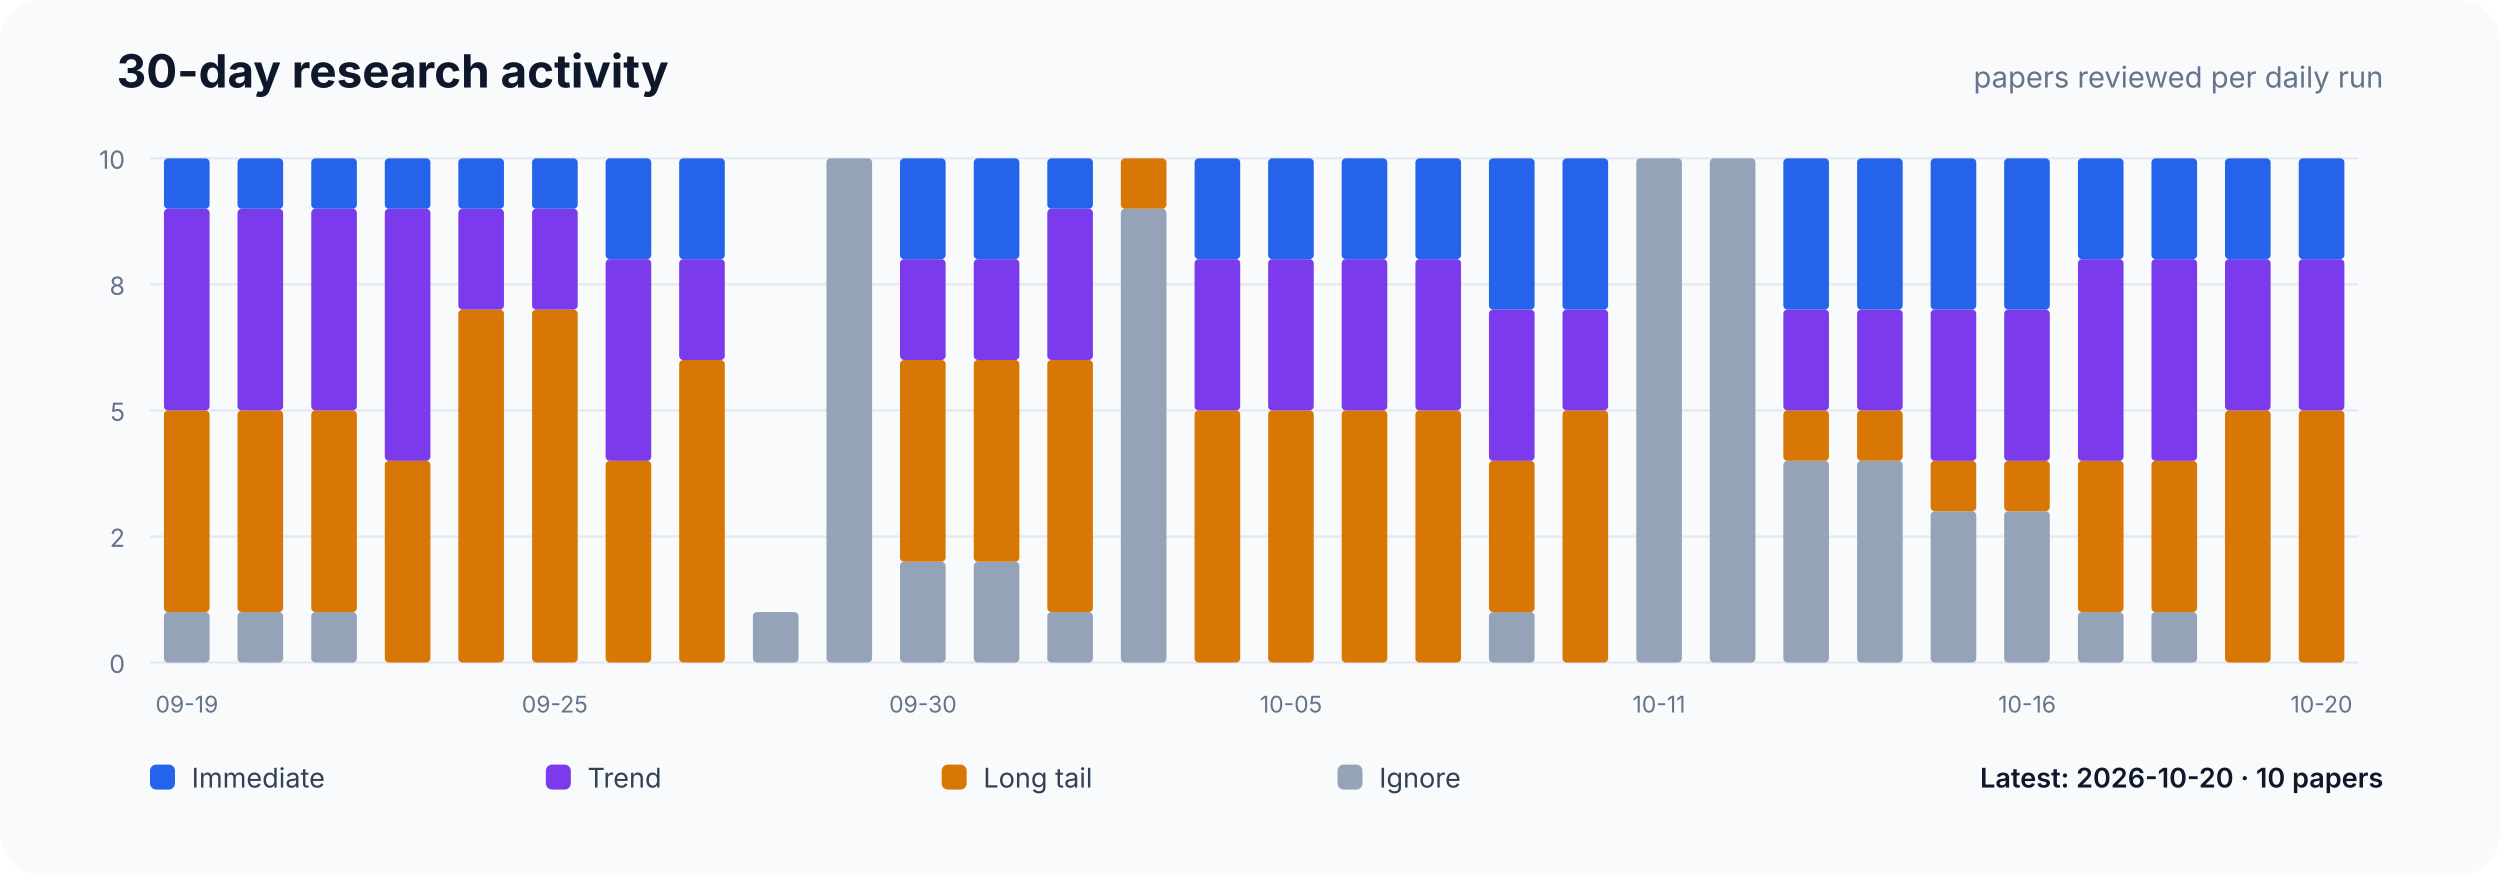
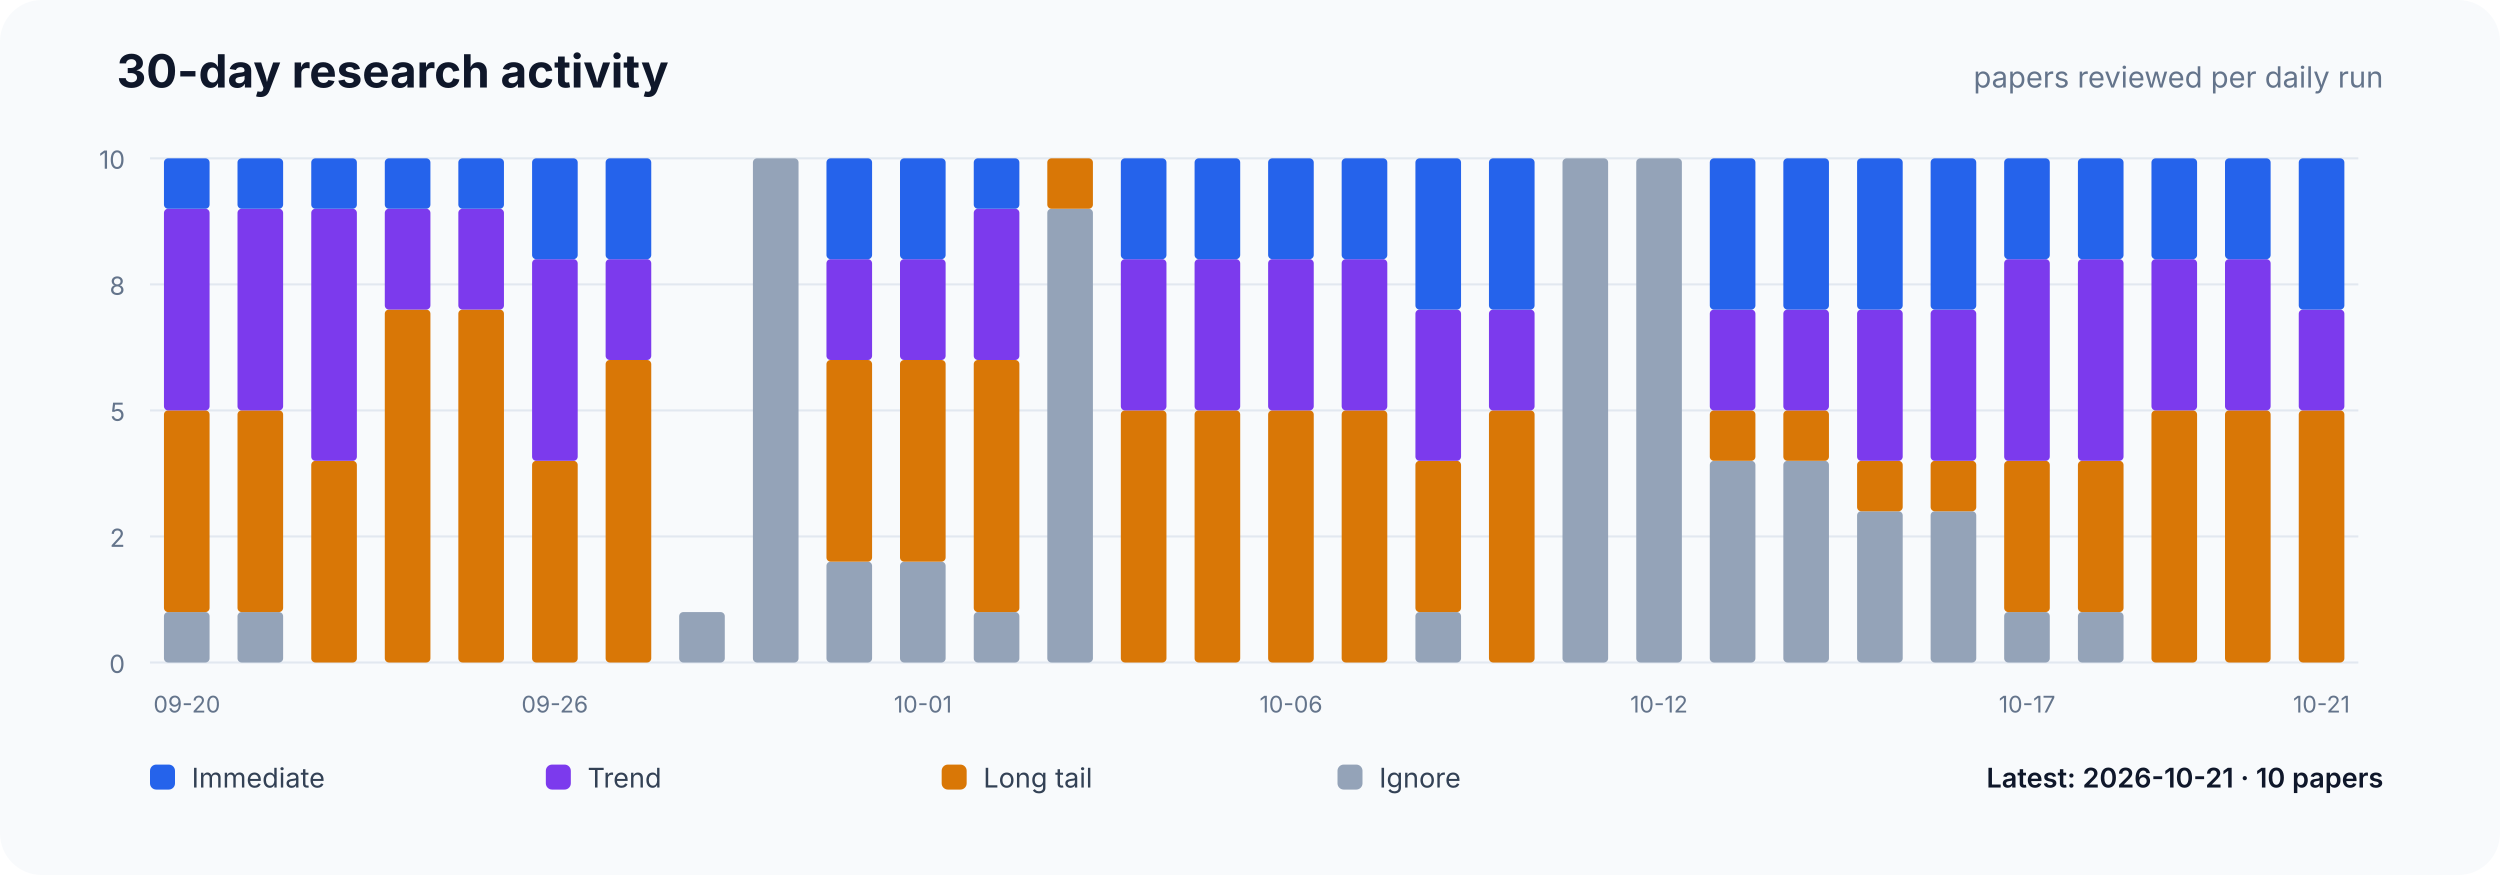
<svg xmlns="http://www.w3.org/2000/svg" width="1200" height="420" viewBox="0 0 1200 420" role="img" aria-labelledby="title desc">
  <rect width="1200" height="420" rx="20" fill="#f8fafc" />
  <text x="56" y="42" font-family="Inter,system-ui,sans-serif" font-size="22" font-weight="700" fill="#0f172a">30-day research activity</text>
  <text x="1144" y="42" text-anchor="end" font-family="Inter,system-ui,sans-serif" font-size="14" fill="#64748b">papers reviewed per daily run</text>
  <line x1="72" y1="318.0" x2="1132" y2="318.0" stroke="#e2e8f0" />
  <text x="60" y="323.0" text-anchor="end" font-family="Inter,system-ui,sans-serif" font-size="12" fill="#64748b">0</text>
  <line x1="72" y1="257.5" x2="1132" y2="257.5" stroke="#e2e8f0" />
  <text x="60" y="262.5" text-anchor="end" font-family="Inter,system-ui,sans-serif" font-size="12" fill="#64748b">2</text>
  <line x1="72" y1="197.0" x2="1132" y2="197.0" stroke="#e2e8f0" />
  <text x="60" y="202.0" text-anchor="end" font-family="Inter,system-ui,sans-serif" font-size="12" fill="#64748b">5</text>
  <line x1="72" y1="136.5" x2="1132" y2="136.5" stroke="#e2e8f0" />
  <text x="60" y="141.5" text-anchor="end" font-family="Inter,system-ui,sans-serif" font-size="12" fill="#64748b">8</text>
  <line x1="72" y1="76.0" x2="1132" y2="76.0" stroke="#e2e8f0" />
  <text x="60" y="81.0" text-anchor="end" font-family="Inter,system-ui,sans-serif" font-size="12" fill="#64748b">10</text>
  <rect x="78.7" y="293.8" width="21.9" height="24.2" rx="2" fill="#94a3b8" />
  <rect x="78.7" y="197.0" width="21.9" height="96.8" rx="2" fill="#d97706" />
  <rect x="78.7" y="100.2" width="21.9" height="96.8" rx="2" fill="#7c3aed" />
  <rect x="78.7" y="76.0" width="21.9" height="24.2" rx="2" fill="#2563eb" />
-   <text x="89.7" y="342" text-anchor="middle" font-family="Inter,system-ui,sans-serif" font-size="11" fill="#64748b">09-19</text>
+   <text x="89.7" y="342" text-anchor="middle" font-family="Inter,system-ui,sans-serif" font-size="11" fill="#64748b">09-20</text>
  <rect x="114.0" y="293.8" width="21.9" height="24.2" rx="2" fill="#94a3b8" />
  <rect x="114.0" y="197.0" width="21.9" height="96.8" rx="2" fill="#d97706" />
  <rect x="114.0" y="100.2" width="21.9" height="96.8" rx="2" fill="#7c3aed" />
  <rect x="114.0" y="76.0" width="21.9" height="24.2" rx="2" fill="#2563eb" />
-   <rect x="149.4" y="293.8" width="21.9" height="24.2" rx="2" fill="#94a3b8" />
-   <rect x="149.4" y="197.0" width="21.9" height="96.8" rx="2" fill="#d97706" />
-   <rect x="149.4" y="100.2" width="21.9" height="96.8" rx="2" fill="#7c3aed" />
+   <rect x="149.4" y="318.0" width="21.9" height="0.0" rx="2" fill="#94a3b8" />
+   <rect x="149.4" y="221.2" width="21.9" height="96.8" rx="2" fill="#d97706" />
+   <rect x="149.4" y="100.2" width="21.9" height="121.0" rx="2" fill="#7c3aed" />
  <rect x="149.4" y="76.0" width="21.9" height="24.2" rx="2" fill="#2563eb" />
  <rect x="184.7" y="318.0" width="21.9" height="0.0" rx="2" fill="#94a3b8" />
-   <rect x="184.7" y="221.2" width="21.9" height="96.8" rx="2" fill="#d97706" />
-   <rect x="184.7" y="100.2" width="21.9" height="121.0" rx="2" fill="#7c3aed" />
+   <rect x="184.7" y="148.6" width="21.9" height="169.4" rx="2" fill="#d97706" />
+   <rect x="184.7" y="100.2" width="21.9" height="48.4" rx="2" fill="#7c3aed" />
  <rect x="184.7" y="76.0" width="21.9" height="24.2" rx="2" fill="#2563eb" />
  <rect x="220.0" y="318.0" width="21.9" height="0.0" rx="2" fill="#94a3b8" />
  <rect x="220.0" y="148.6" width="21.9" height="169.4" rx="2" fill="#d97706" />
  <rect x="220.0" y="100.2" width="21.9" height="48.4" rx="2" fill="#7c3aed" />
  <rect x="220.0" y="76.0" width="21.9" height="24.2" rx="2" fill="#2563eb" />
  <rect x="255.4" y="318.0" width="21.9" height="0.0" rx="2" fill="#94a3b8" />
-   <rect x="255.4" y="148.6" width="21.9" height="169.4" rx="2" fill="#d97706" />
-   <rect x="255.4" y="100.2" width="21.9" height="48.4" rx="2" fill="#7c3aed" />
-   <rect x="255.4" y="76.0" width="21.9" height="24.2" rx="2" fill="#2563eb" />
-   <text x="266.3" y="342" text-anchor="middle" font-family="Inter,system-ui,sans-serif" font-size="11" fill="#64748b">09-25</text>
+   <rect x="255.4" y="221.2" width="21.9" height="96.8" rx="2" fill="#d97706" />
+   <rect x="255.4" y="124.4" width="21.9" height="96.8" rx="2" fill="#7c3aed" />
+   <rect x="255.4" y="76.0" width="21.9" height="48.4" rx="2" fill="#2563eb" />
+   <text x="266.3" y="342" text-anchor="middle" font-family="Inter,system-ui,sans-serif" font-size="11" fill="#64748b">09-26</text>
  <rect x="290.7" y="318.0" width="21.9" height="0.0" rx="2" fill="#94a3b8" />
-   <rect x="290.7" y="221.2" width="21.9" height="96.8" rx="2" fill="#d97706" />
-   <rect x="290.7" y="124.4" width="21.9" height="96.8" rx="2" fill="#7c3aed" />
+   <rect x="290.7" y="172.8" width="21.9" height="145.2" rx="2" fill="#d97706" />
+   <rect x="290.7" y="124.4" width="21.9" height="48.4" rx="2" fill="#7c3aed" />
  <rect x="290.7" y="76.0" width="21.9" height="48.4" rx="2" fill="#2563eb" />
-   <rect x="326.0" y="318.0" width="21.9" height="0.0" rx="2" fill="#94a3b8" />
-   <rect x="326.0" y="172.8" width="21.9" height="145.2" rx="2" fill="#d97706" />
-   <rect x="326.0" y="124.4" width="21.9" height="48.4" rx="2" fill="#7c3aed" />
-   <rect x="326.0" y="76.0" width="21.9" height="48.4" rx="2" fill="#2563eb" />
-   <rect x="361.4" y="293.8" width="21.9" height="24.2" rx="2" fill="#94a3b8" />
-   <rect x="361.4" y="293.8" width="21.9" height="0.0" rx="2" fill="#d97706" />
-   <rect x="361.4" y="293.8" width="21.9" height="0.0" rx="2" fill="#7c3aed" />
-   <rect x="361.4" y="293.8" width="21.9" height="0.0" rx="2" fill="#2563eb" />
-   <rect x="396.7" y="76.0" width="21.9" height="242.0" rx="2" fill="#94a3b8" />
-   <rect x="396.7" y="76.0" width="21.9" height="0.0" rx="2" fill="#d97706" />
-   <rect x="396.7" y="76.0" width="21.9" height="0.0" rx="2" fill="#7c3aed" />
-   <rect x="396.7" y="76.0" width="21.9" height="0.0" rx="2" fill="#2563eb" />
+   <rect x="326.0" y="293.8" width="21.9" height="24.2" rx="2" fill="#94a3b8" />
+   <rect x="326.0" y="293.8" width="21.9" height="0.0" rx="2" fill="#d97706" />
+   <rect x="326.0" y="293.8" width="21.9" height="0.0" rx="2" fill="#7c3aed" />
+   <rect x="326.0" y="293.8" width="21.9" height="0.0" rx="2" fill="#2563eb" />
+   <rect x="361.4" y="76.0" width="21.9" height="242.0" rx="2" fill="#94a3b8" />
+   <rect x="361.4" y="76.0" width="21.9" height="0.0" rx="2" fill="#d97706" />
+   <rect x="361.4" y="76.0" width="21.9" height="0.0" rx="2" fill="#7c3aed" />
+   <rect x="361.4" y="76.0" width="21.9" height="0.0" rx="2" fill="#2563eb" />
+   <rect x="396.7" y="269.6" width="21.9" height="48.4" rx="2" fill="#94a3b8" />
+   <rect x="396.7" y="172.8" width="21.9" height="96.8" rx="2" fill="#d97706" />
+   <rect x="396.7" y="124.4" width="21.9" height="48.4" rx="2" fill="#7c3aed" />
+   <rect x="396.7" y="76.0" width="21.9" height="48.4" rx="2" fill="#2563eb" />
  <rect x="432.0" y="269.6" width="21.9" height="48.4" rx="2" fill="#94a3b8" />
  <rect x="432.0" y="172.8" width="21.9" height="96.8" rx="2" fill="#d97706" />
  <rect x="432.0" y="124.4" width="21.9" height="48.4" rx="2" fill="#7c3aed" />
  <rect x="432.0" y="76.0" width="21.9" height="48.4" rx="2" fill="#2563eb" />
-   <text x="443.0" y="342" text-anchor="middle" font-family="Inter,system-ui,sans-serif" font-size="11" fill="#64748b">09-30</text>
-   <rect x="467.4" y="269.6" width="21.9" height="48.4" rx="2" fill="#94a3b8" />
-   <rect x="467.4" y="172.8" width="21.9" height="96.8" rx="2" fill="#d97706" />
-   <rect x="467.4" y="124.4" width="21.9" height="48.4" rx="2" fill="#7c3aed" />
-   <rect x="467.4" y="76.0" width="21.9" height="48.4" rx="2" fill="#2563eb" />
-   <rect x="502.7" y="293.8" width="21.9" height="24.2" rx="2" fill="#94a3b8" />
-   <rect x="502.7" y="172.8" width="21.9" height="121.0" rx="2" fill="#d97706" />
-   <rect x="502.7" y="100.2" width="21.9" height="72.6" rx="2" fill="#7c3aed" />
-   <rect x="502.7" y="76.0" width="21.9" height="24.2" rx="2" fill="#2563eb" />
-   <rect x="538.0" y="100.2" width="21.9" height="217.8" rx="2" fill="#94a3b8" />
-   <rect x="538.0" y="76.0" width="21.9" height="24.2" rx="2" fill="#d97706" />
-   <rect x="538.0" y="76.0" width="21.9" height="0.0" rx="2" fill="#7c3aed" />
-   <rect x="538.0" y="76.0" width="21.9" height="0.0" rx="2" fill="#2563eb" />
+   <text x="443.0" y="342" text-anchor="middle" font-family="Inter,system-ui,sans-serif" font-size="11" fill="#64748b">10-01</text>
+   <rect x="467.4" y="293.8" width="21.9" height="24.2" rx="2" fill="#94a3b8" />
+   <rect x="467.4" y="172.8" width="21.9" height="121.0" rx="2" fill="#d97706" />
+   <rect x="467.4" y="100.2" width="21.9" height="72.6" rx="2" fill="#7c3aed" />
+   <rect x="467.4" y="76.0" width="21.9" height="24.2" rx="2" fill="#2563eb" />
+   <rect x="502.7" y="100.2" width="21.9" height="217.8" rx="2" fill="#94a3b8" />
+   <rect x="502.7" y="76.0" width="21.9" height="24.2" rx="2" fill="#d97706" />
+   <rect x="502.7" y="76.0" width="21.9" height="0.0" rx="2" fill="#7c3aed" />
+   <rect x="502.7" y="76.0" width="21.9" height="0.0" rx="2" fill="#2563eb" />
+   <rect x="538.0" y="318.0" width="21.9" height="0.0" rx="2" fill="#94a3b8" />
+   <rect x="538.0" y="197.0" width="21.9" height="121.0" rx="2" fill="#d97706" />
+   <rect x="538.0" y="124.4" width="21.9" height="72.6" rx="2" fill="#7c3aed" />
+   <rect x="538.0" y="76.0" width="21.9" height="48.4" rx="2" fill="#2563eb" />
  <rect x="573.4" y="318.0" width="21.9" height="0.0" rx="2" fill="#94a3b8" />
  <rect x="573.4" y="197.0" width="21.9" height="121.0" rx="2" fill="#d97706" />
  <rect x="573.4" y="124.4" width="21.9" height="72.6" rx="2" fill="#7c3aed" />
  <rect x="573.4" y="76.0" width="21.9" height="48.4" rx="2" fill="#2563eb" />
  <rect x="608.7" y="318.0" width="21.9" height="0.0" rx="2" fill="#94a3b8" />
  <rect x="608.7" y="197.0" width="21.9" height="121.0" rx="2" fill="#d97706" />
  <rect x="608.7" y="124.4" width="21.9" height="72.6" rx="2" fill="#7c3aed" />
  <rect x="608.7" y="76.0" width="21.9" height="48.4" rx="2" fill="#2563eb" />
-   <text x="619.7" y="342" text-anchor="middle" font-family="Inter,system-ui,sans-serif" font-size="11" fill="#64748b">10-05</text>
+   <text x="619.7" y="342" text-anchor="middle" font-family="Inter,system-ui,sans-serif" font-size="11" fill="#64748b">10-06</text>
  <rect x="644.0" y="318.0" width="21.9" height="0.0" rx="2" fill="#94a3b8" />
  <rect x="644.0" y="197.0" width="21.9" height="121.0" rx="2" fill="#d97706" />
  <rect x="644.0" y="124.4" width="21.9" height="72.6" rx="2" fill="#7c3aed" />
  <rect x="644.0" y="76.0" width="21.9" height="48.4" rx="2" fill="#2563eb" />
-   <rect x="679.4" y="318.0" width="21.9" height="0.0" rx="2" fill="#94a3b8" />
-   <rect x="679.4" y="197.0" width="21.9" height="121.0" rx="2" fill="#d97706" />
-   <rect x="679.4" y="124.4" width="21.9" height="72.6" rx="2" fill="#7c3aed" />
-   <rect x="679.4" y="76.0" width="21.9" height="48.4" rx="2" fill="#2563eb" />
-   <rect x="714.7" y="293.8" width="21.9" height="24.2" rx="2" fill="#94a3b8" />
-   <rect x="714.7" y="221.2" width="21.9" height="72.6" rx="2" fill="#d97706" />
-   <rect x="714.7" y="148.6" width="21.9" height="72.6" rx="2" fill="#7c3aed" />
+   <rect x="679.4" y="293.8" width="21.9" height="24.2" rx="2" fill="#94a3b8" />
+   <rect x="679.4" y="221.2" width="21.9" height="72.6" rx="2" fill="#d97706" />
+   <rect x="679.4" y="148.6" width="21.9" height="72.6" rx="2" fill="#7c3aed" />
+   <rect x="679.4" y="76.0" width="21.9" height="72.6" rx="2" fill="#2563eb" />
+   <rect x="714.7" y="318.0" width="21.9" height="0.0" rx="2" fill="#94a3b8" />
+   <rect x="714.7" y="197.0" width="21.9" height="121.0" rx="2" fill="#d97706" />
+   <rect x="714.7" y="148.6" width="21.9" height="48.4" rx="2" fill="#7c3aed" />
  <rect x="714.7" y="76.0" width="21.9" height="72.6" rx="2" fill="#2563eb" />
-   <rect x="750.0" y="318.0" width="21.9" height="0.0" rx="2" fill="#94a3b8" />
-   <rect x="750.0" y="197.0" width="21.9" height="121.0" rx="2" fill="#d97706" />
-   <rect x="750.0" y="148.6" width="21.9" height="48.4" rx="2" fill="#7c3aed" />
-   <rect x="750.0" y="76.0" width="21.9" height="72.6" rx="2" fill="#2563eb" />
+   <rect x="750.0" y="76.0" width="21.9" height="242.0" rx="2" fill="#94a3b8" />
+   <rect x="750.0" y="76.0" width="21.9" height="0.0" rx="2" fill="#d97706" />
+   <rect x="750.0" y="76.0" width="21.9" height="0.0" rx="2" fill="#7c3aed" />
+   <rect x="750.0" y="76.0" width="21.9" height="0.0" rx="2" fill="#2563eb" />
  <rect x="785.4" y="76.0" width="21.9" height="242.0" rx="2" fill="#94a3b8" />
  <rect x="785.4" y="76.0" width="21.9" height="0.0" rx="2" fill="#d97706" />
  <rect x="785.4" y="76.0" width="21.9" height="0.0" rx="2" fill="#7c3aed" />
  <rect x="785.4" y="76.0" width="21.9" height="0.0" rx="2" fill="#2563eb" />
-   <text x="796.3" y="342" text-anchor="middle" font-family="Inter,system-ui,sans-serif" font-size="11" fill="#64748b">10-11</text>
-   <rect x="820.7" y="76.0" width="21.9" height="242.0" rx="2" fill="#94a3b8" />
-   <rect x="820.7" y="76.0" width="21.9" height="0.0" rx="2" fill="#d97706" />
-   <rect x="820.7" y="76.0" width="21.9" height="0.0" rx="2" fill="#7c3aed" />
-   <rect x="820.7" y="76.0" width="21.9" height="0.0" rx="2" fill="#2563eb" />
+   <text x="796.3" y="342" text-anchor="middle" font-family="Inter,system-ui,sans-serif" font-size="11" fill="#64748b">10-12</text>
+   <rect x="820.7" y="221.2" width="21.9" height="96.8" rx="2" fill="#94a3b8" />
+   <rect x="820.7" y="197.0" width="21.9" height="24.2" rx="2" fill="#d97706" />
+   <rect x="820.7" y="148.6" width="21.9" height="48.4" rx="2" fill="#7c3aed" />
+   <rect x="820.7" y="76.0" width="21.9" height="72.6" rx="2" fill="#2563eb" />
  <rect x="856.0" y="221.2" width="21.9" height="96.8" rx="2" fill="#94a3b8" />
  <rect x="856.0" y="197.0" width="21.9" height="24.2" rx="2" fill="#d97706" />
  <rect x="856.0" y="148.6" width="21.9" height="48.4" rx="2" fill="#7c3aed" />
  <rect x="856.0" y="76.0" width="21.9" height="72.6" rx="2" fill="#2563eb" />
-   <rect x="891.4" y="221.2" width="21.9" height="96.8" rx="2" fill="#94a3b8" />
-   <rect x="891.4" y="197.0" width="21.9" height="24.2" rx="2" fill="#d97706" />
-   <rect x="891.4" y="148.6" width="21.9" height="48.4" rx="2" fill="#7c3aed" />
+   <rect x="891.4" y="245.4" width="21.9" height="72.6" rx="2" fill="#94a3b8" />
+   <rect x="891.4" y="221.2" width="21.9" height="24.2" rx="2" fill="#d97706" />
+   <rect x="891.4" y="148.6" width="21.9" height="72.6" rx="2" fill="#7c3aed" />
  <rect x="891.4" y="76.0" width="21.9" height="72.6" rx="2" fill="#2563eb" />
  <rect x="926.7" y="245.4" width="21.9" height="72.6" rx="2" fill="#94a3b8" />
  <rect x="926.7" y="221.2" width="21.9" height="24.2" rx="2" fill="#d97706" />
  <rect x="926.7" y="148.6" width="21.9" height="72.6" rx="2" fill="#7c3aed" />
  <rect x="926.7" y="76.0" width="21.9" height="72.6" rx="2" fill="#2563eb" />
-   <rect x="962.0" y="245.4" width="21.9" height="72.6" rx="2" fill="#94a3b8" />
-   <rect x="962.0" y="221.2" width="21.9" height="24.2" rx="2" fill="#d97706" />
-   <rect x="962.0" y="148.6" width="21.9" height="72.6" rx="2" fill="#7c3aed" />
-   <rect x="962.0" y="76.0" width="21.9" height="72.6" rx="2" fill="#2563eb" />
-   <text x="973.0" y="342" text-anchor="middle" font-family="Inter,system-ui,sans-serif" font-size="11" fill="#64748b">10-16</text>
+   <rect x="962.0" y="293.8" width="21.9" height="24.2" rx="2" fill="#94a3b8" />
+   <rect x="962.0" y="221.2" width="21.9" height="72.6" rx="2" fill="#d97706" />
+   <rect x="962.0" y="124.4" width="21.9" height="96.8" rx="2" fill="#7c3aed" />
+   <rect x="962.0" y="76.0" width="21.9" height="48.4" rx="2" fill="#2563eb" />
+   <text x="973.0" y="342" text-anchor="middle" font-family="Inter,system-ui,sans-serif" font-size="11" fill="#64748b">10-17</text>
  <rect x="997.4" y="293.8" width="21.9" height="24.2" rx="2" fill="#94a3b8" />
  <rect x="997.4" y="221.2" width="21.9" height="72.6" rx="2" fill="#d97706" />
  <rect x="997.4" y="124.4" width="21.9" height="96.8" rx="2" fill="#7c3aed" />
  <rect x="997.4" y="76.0" width="21.9" height="48.4" rx="2" fill="#2563eb" />
-   <rect x="1032.7" y="293.8" width="21.9" height="24.2" rx="2" fill="#94a3b8" />
-   <rect x="1032.7" y="221.2" width="21.9" height="72.6" rx="2" fill="#d97706" />
-   <rect x="1032.7" y="124.4" width="21.9" height="96.8" rx="2" fill="#7c3aed" />
+   <rect x="1032.7" y="318.0" width="21.9" height="0.0" rx="2" fill="#94a3b8" />
+   <rect x="1032.7" y="197.0" width="21.9" height="121.0" rx="2" fill="#d97706" />
+   <rect x="1032.7" y="124.4" width="21.9" height="72.6" rx="2" fill="#7c3aed" />
  <rect x="1032.7" y="76.0" width="21.9" height="48.4" rx="2" fill="#2563eb" />
  <rect x="1068.0" y="318.0" width="21.9" height="0.0" rx="2" fill="#94a3b8" />
  <rect x="1068.0" y="197.0" width="21.9" height="121.0" rx="2" fill="#d97706" />
  <rect x="1068.0" y="124.4" width="21.9" height="72.6" rx="2" fill="#7c3aed" />
  <rect x="1068.0" y="76.0" width="21.9" height="48.4" rx="2" fill="#2563eb" />
  <rect x="1103.4" y="318.0" width="21.9" height="0.0" rx="2" fill="#94a3b8" />
  <rect x="1103.4" y="197.0" width="21.9" height="121.0" rx="2" fill="#d97706" />
-   <rect x="1103.4" y="124.4" width="21.9" height="72.6" rx="2" fill="#7c3aed" />
-   <rect x="1103.4" y="76.0" width="21.9" height="48.4" rx="2" fill="#2563eb" />
-   <text x="1114.3" y="342" text-anchor="middle" font-family="Inter,system-ui,sans-serif" font-size="11" fill="#64748b">10-20</text>
+   <rect x="1103.4" y="148.6" width="21.9" height="48.4" rx="2" fill="#7c3aed" />
+   <rect x="1103.4" y="76.0" width="21.9" height="72.6" rx="2" fill="#2563eb" />
+   <text x="1114.3" y="342" text-anchor="middle" font-family="Inter,system-ui,sans-serif" font-size="11" fill="#64748b">10-21</text>
  <rect x="72" y="367" width="12" height="12" rx="3" fill="#2563eb" />
  <text x="92" y="378" font-family="Inter,system-ui,sans-serif" font-size="13" fill="#334155">Immediate</text>
  <rect x="262" y="367" width="12" height="12" rx="3" fill="#7c3aed" />
  <text x="282" y="378" font-family="Inter,system-ui,sans-serif" font-size="13" fill="#334155">Trend</text>
  <rect x="452" y="367" width="12" height="12" rx="3" fill="#d97706" />
  <text x="472" y="378" font-family="Inter,system-ui,sans-serif" font-size="13" fill="#334155">Long tail</text>
  <rect x="642" y="367" width="12" height="12" rx="3" fill="#94a3b8" />
  <text x="662" y="378" font-family="Inter,system-ui,sans-serif" font-size="13" fill="#334155">Ignore</text>
-   <text x="1144" y="378" text-anchor="end" font-family="Inter,system-ui,sans-serif" font-size="13" font-weight="600" fill="#0f172a">Latest: 2026-10-20 · 10 papers</text>
+   <text x="1144" y="378" text-anchor="end" font-family="Inter,system-ui,sans-serif" font-size="13" font-weight="600" fill="#0f172a">Latest: 2026-10-21 · 10 papers</text>
</svg>
